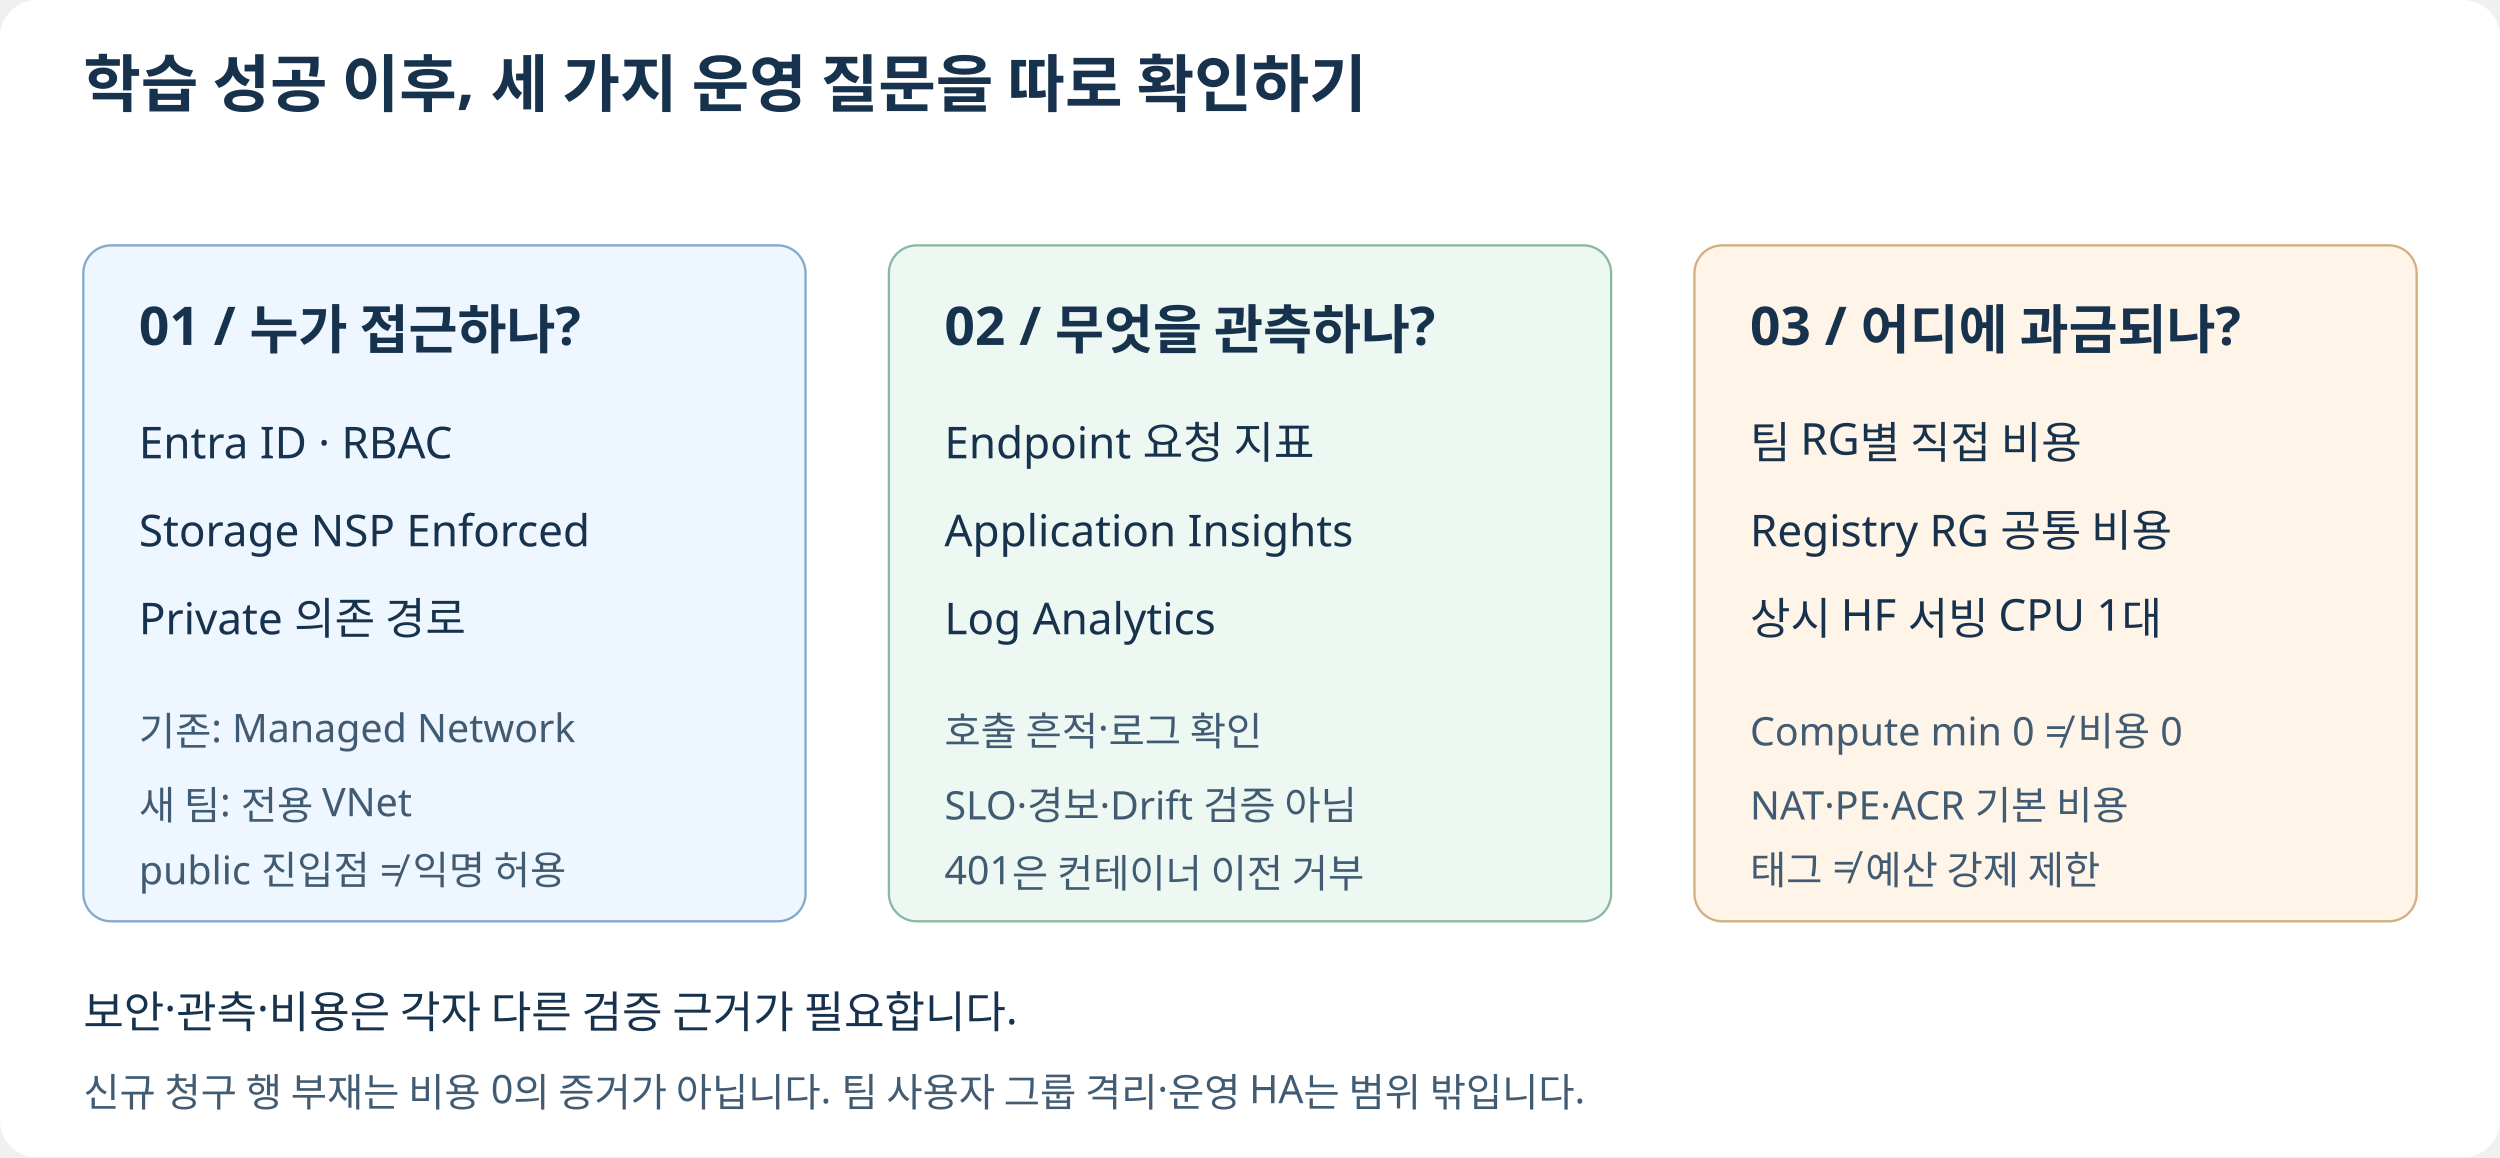
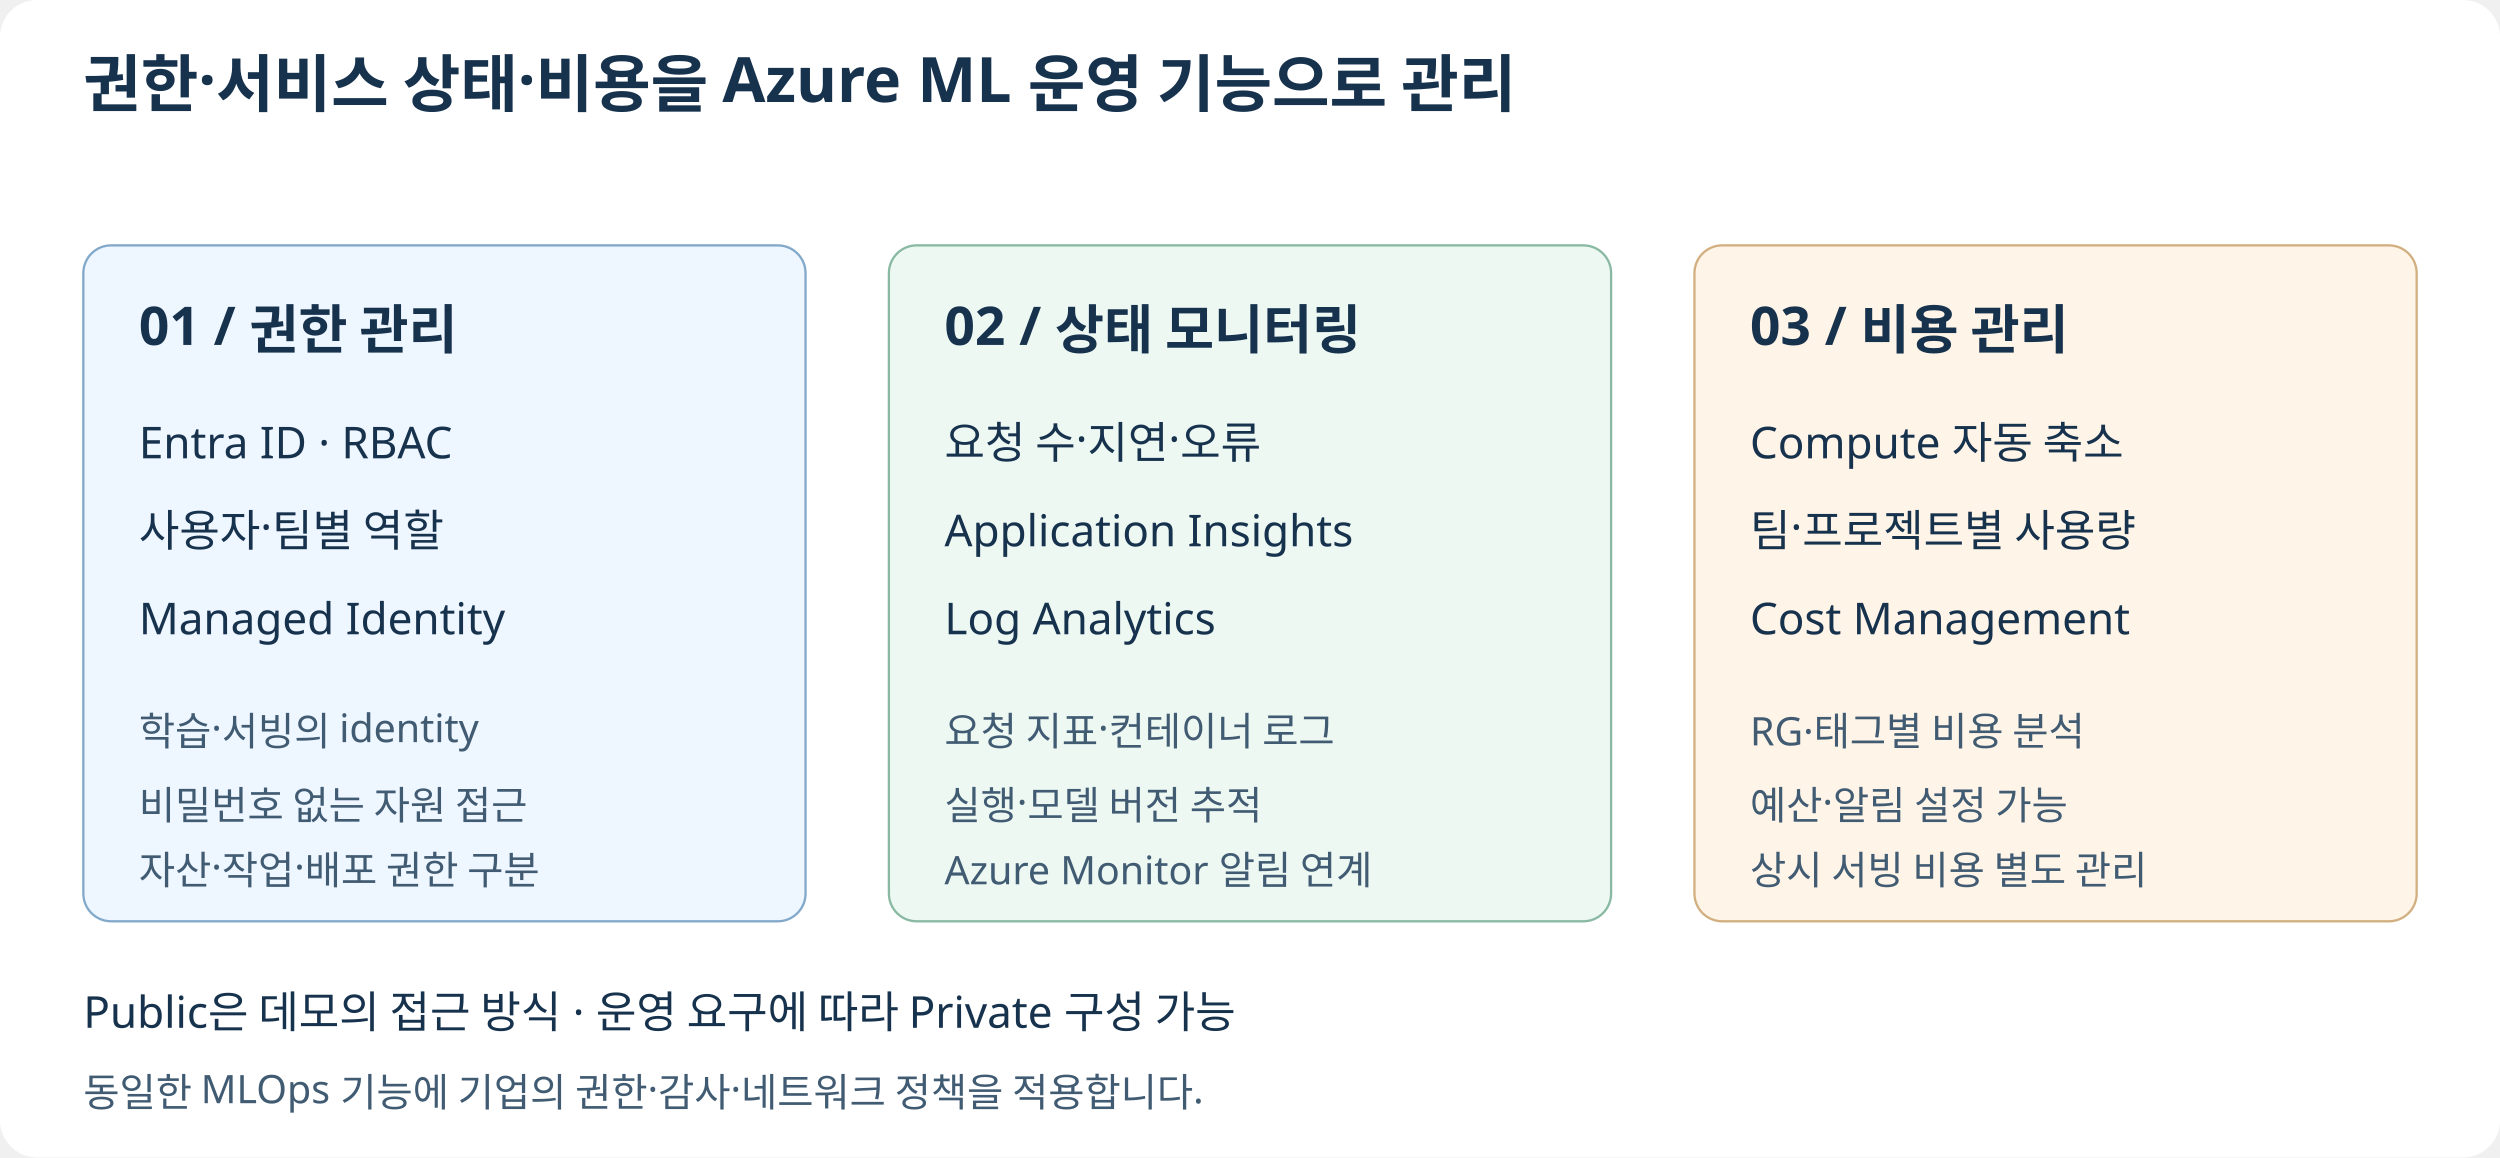
<svg xmlns="http://www.w3.org/2000/svg" viewBox="0 0 1080 500" role="img" aria-labelledby="title desc">
  <defs>
    <style>text{font-family:"Segoe UI","Malgun Gothic",sans-serif;fill:#17324d;font-size:19px}.title{font-size:27px;font-weight:700}.heading{font-size:23px;font-weight:700}.small{font-size:17px;fill:#405b72}</style>
  </defs>
  <rect width="1080" height="500" rx="16" fill="#fff" />
-   <text x="36" y="46" class="title">학습 성공 이후, 세 가지 운영 질문을 따로 확인하기</text>
+   <text x="36" y="46" class="title">권한·서비스 상태·비용을 Azure ML 운영 기능으로 관리</text>
  <g class="node">
    <rect x="36" y="106" width="312" height="292" rx="12" fill="#eef6ff" stroke="#83a9ca" />
-     <text x="60" y="149" class="heading">01 / 누가 접근하나?</text>
+     <text x="60" y="149" class="heading">01 / 권한 관리</text>
    <text x="60" y="198">Entra ID · RBAC</text>
-     <text x="60" y="236">Storage NSP Enforced</text>
-     <text x="60" y="274">Private 의존 경로</text>
-     <text x="60" y="322" class="small">기존: Managed Network</text>
-     <text x="60" y="354" class="small">새 팀: 전용 VNet</text>
-     <text x="60" y="382" class="small">public 진입점 ≠ 익명 허용</text>
+     <text x="60" y="236">사용자·팀별 역할</text>
+     <text x="60" y="274">Managed Identity</text>
+     <text x="60" y="322" class="small">학습·서빙의 identity</text>
+     <text x="60" y="354" class="small">비밀번호 없는 자원 접근</text>
+     <text x="60" y="382" class="small">자산·작업·배포 권한 구분</text>
  </g>
  <g class="node">
    <rect x="384" y="106" width="312" height="292" rx="12" fill="#edf8f3" stroke="#89b9a2" />
-     <text x="408" y="149" class="heading">02 / 무엇을 관측하나?</text>
-     <text x="408" y="198">Endpoint 요청 지표</text>
+     <text x="408" y="149" class="heading">02 / 상태 모니터링</text>
+     <text x="408" y="198">요청 수·지연·오류</text>
    <text x="408" y="236">Application Insights</text>
    <text x="408" y="274">Log Analytics</text>
-     <text x="408" y="322" class="small">호출 흔적·로그 확인</text>
-     <text x="408" y="354" class="small">SLO·경보·Drift 검증 아님</text>
-     <text x="408" y="382" class="small">401은 컨테이너 이전 거부</text>
+     <text x="408" y="322" class="small">요청 지표·컨테이너 로그</text>
+     <text x="408" y="354" class="small">실행·모델 버전 추적</text>
+     <text x="408" y="382" class="small">Azure Monitor 알림 연계</text>
  </g>
  <g class="node">
    <rect x="732" y="106" width="312" height="292" rx="12" fill="#fff4e8" stroke="#d2af80" />
-     <text x="756" y="149" class="heading">03 / 어디에 과금되나?</text>
-     <text x="756" y="198">팀 RG별 직접 비용</text>
-     <text x="756" y="236">Registry RG 공통 비용</text>
-     <text x="756" y="274">상시 HF 서빙 CPU 1대</text>
-     <text x="756" y="322" class="small">Compute min 0 ≠ 비용 0</text>
-     <text x="756" y="354" class="small">NAT·PE·ACR 기본 비용</text>
-     <text x="756" y="382" class="small">태그 ≠ 예산 강제 제한</text>
+     <text x="756" y="149" class="heading">03 / 비용 관리</text>
+     <text x="756" y="198">Compute 자동 축소</text>
+     <text x="756" y="236">팀·프로젝트별 사용량</text>
+     <text x="756" y="274">Cost Management</text>
+     <text x="756" y="322" class="small">RG·태그별 비용 분석</text>
+     <text x="756" y="354" class="small">예산·알림 설정 가능</text>
+     <text x="756" y="382" class="small">상시 서빙 비용 별도 관리</text>
  </g>
-   <text x="36" y="444">보안·관측·비용은 각자 다른 검증 근거가 필요합니다.</text>
-   <text x="36" y="478" class="small">신규 청구 행 부재는 비용 0의 증거가 아닙니다. 팀 사용자 그룹 격리·운영 HA는 범위 밖입니다.</text>
+   <text x="36" y="444">Public은 데모의 접근 방식 · 운영 요구에 따라 Private 구성 가능</text>
+   <text x="36" y="478" class="small">동일한 MLOps 기능에 기업의 권한·감사·네트워크 정책을 적용합니다.</text>
</svg>
